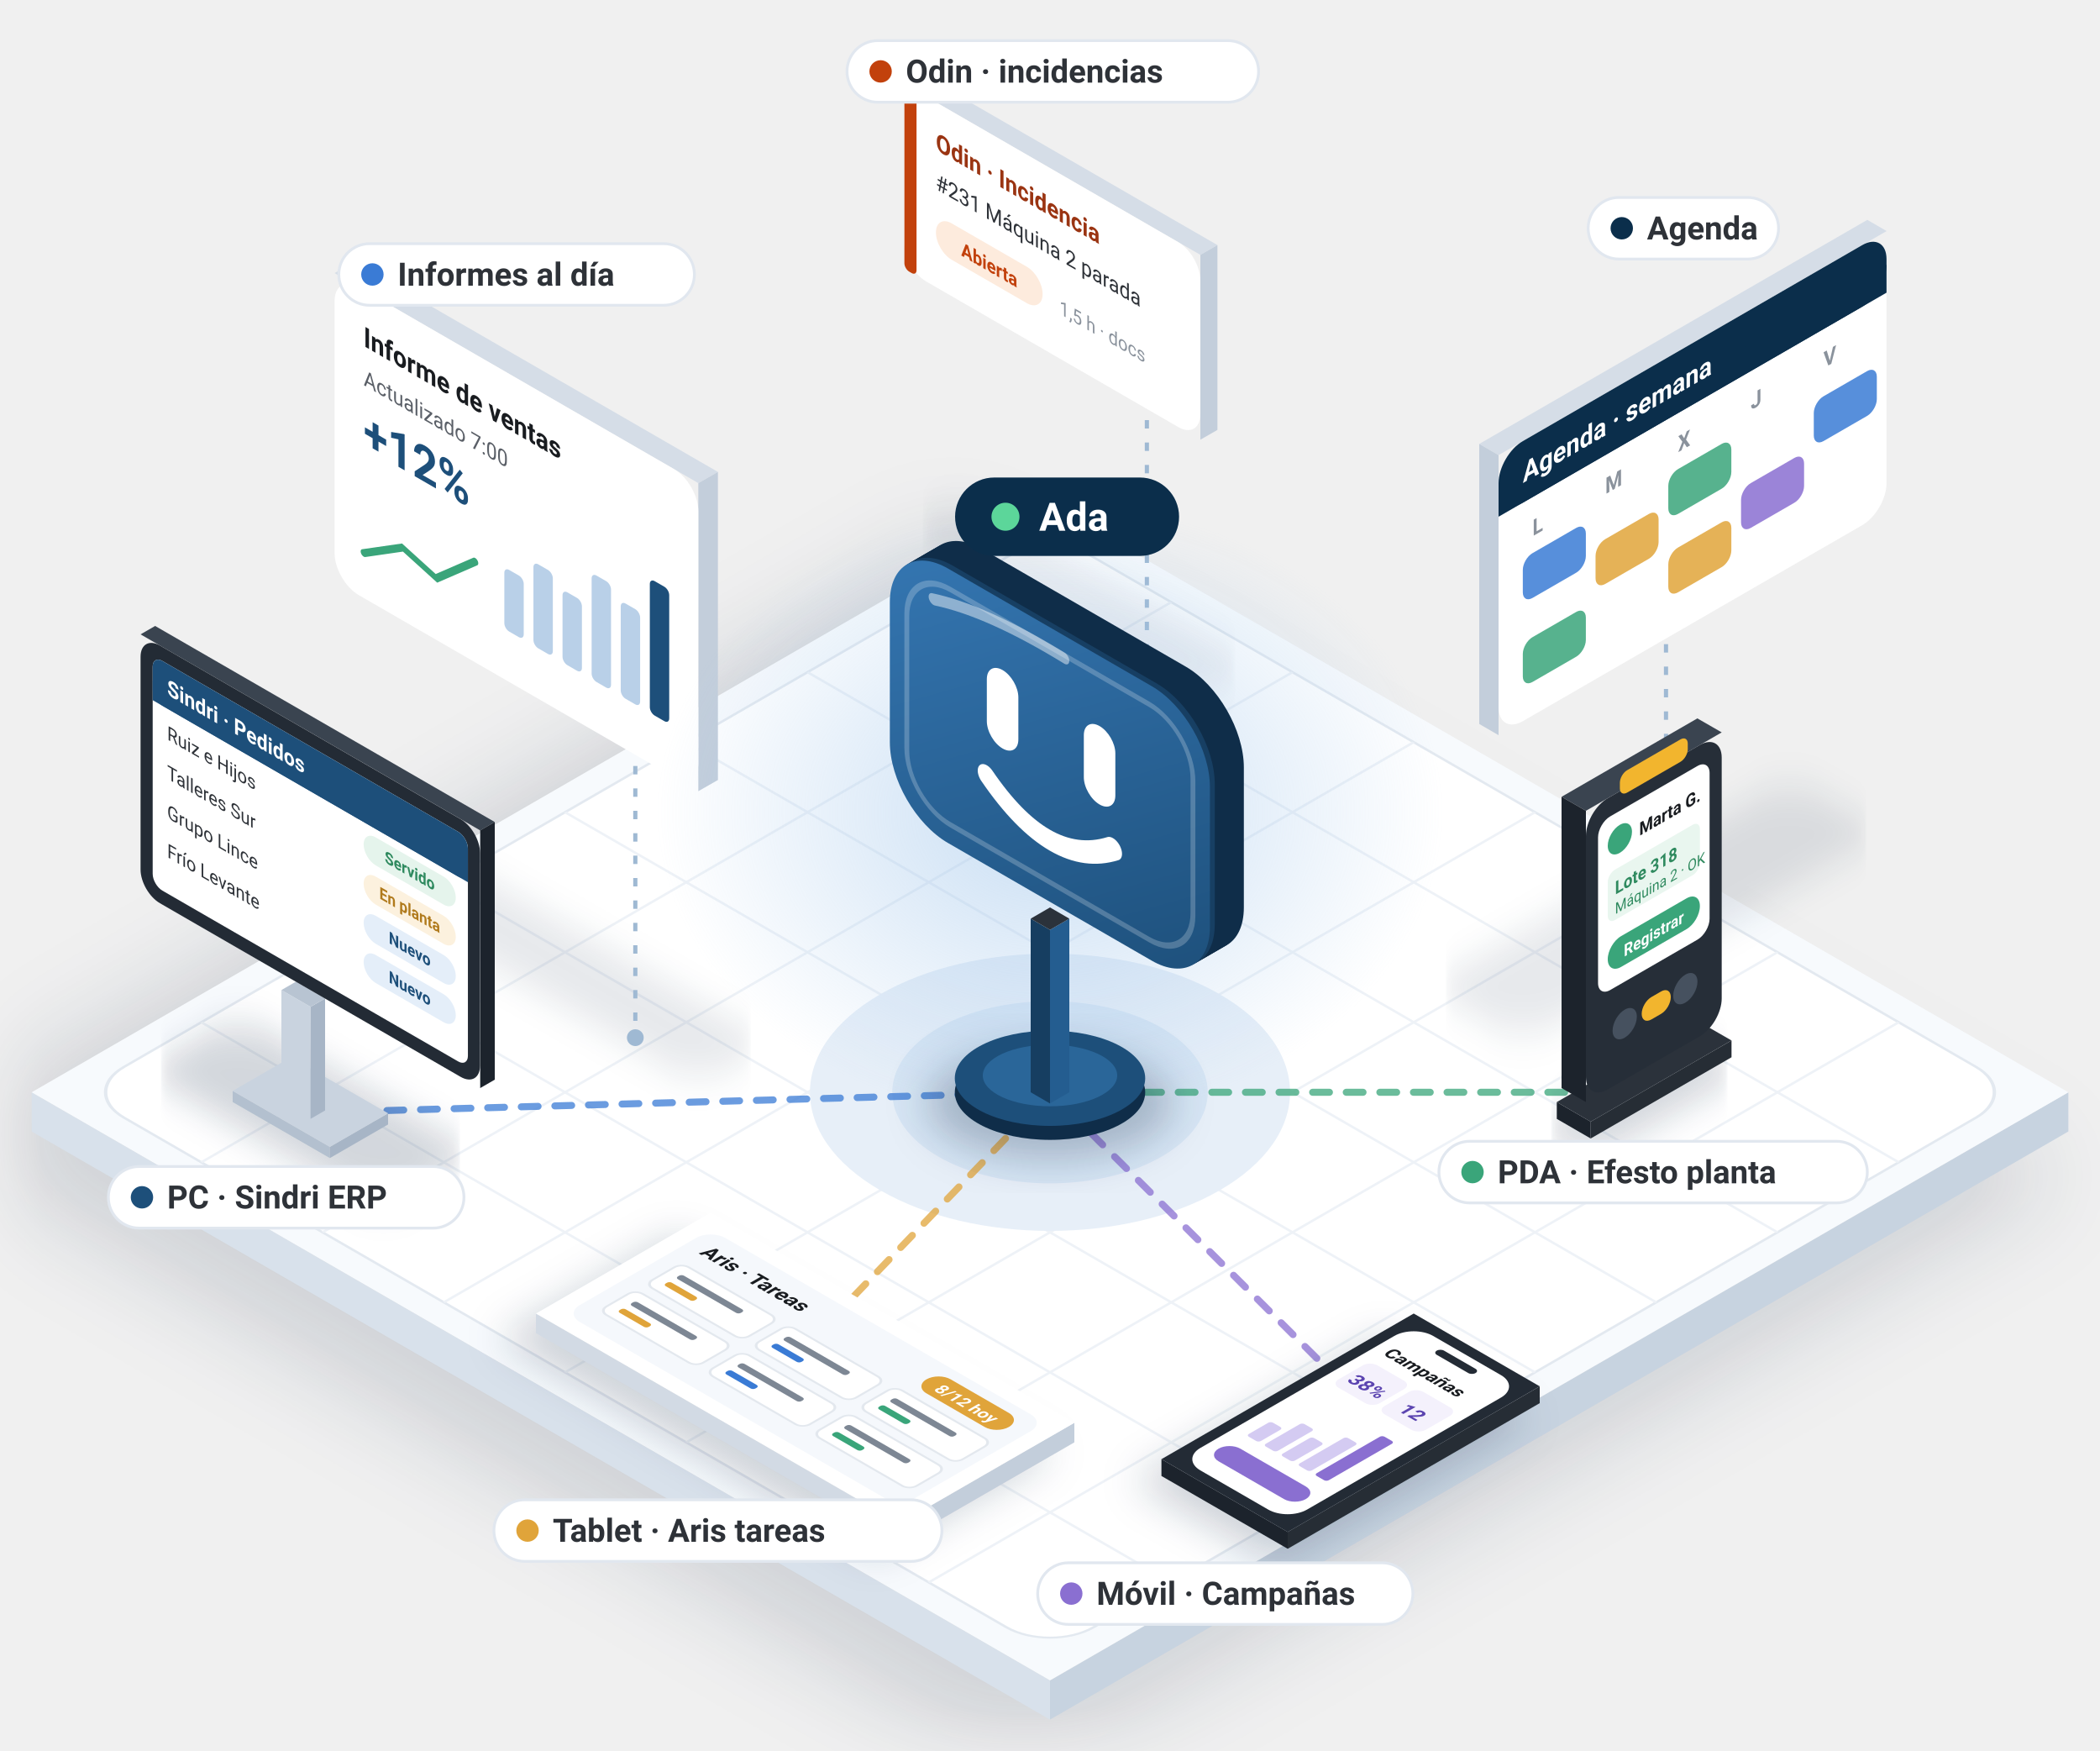
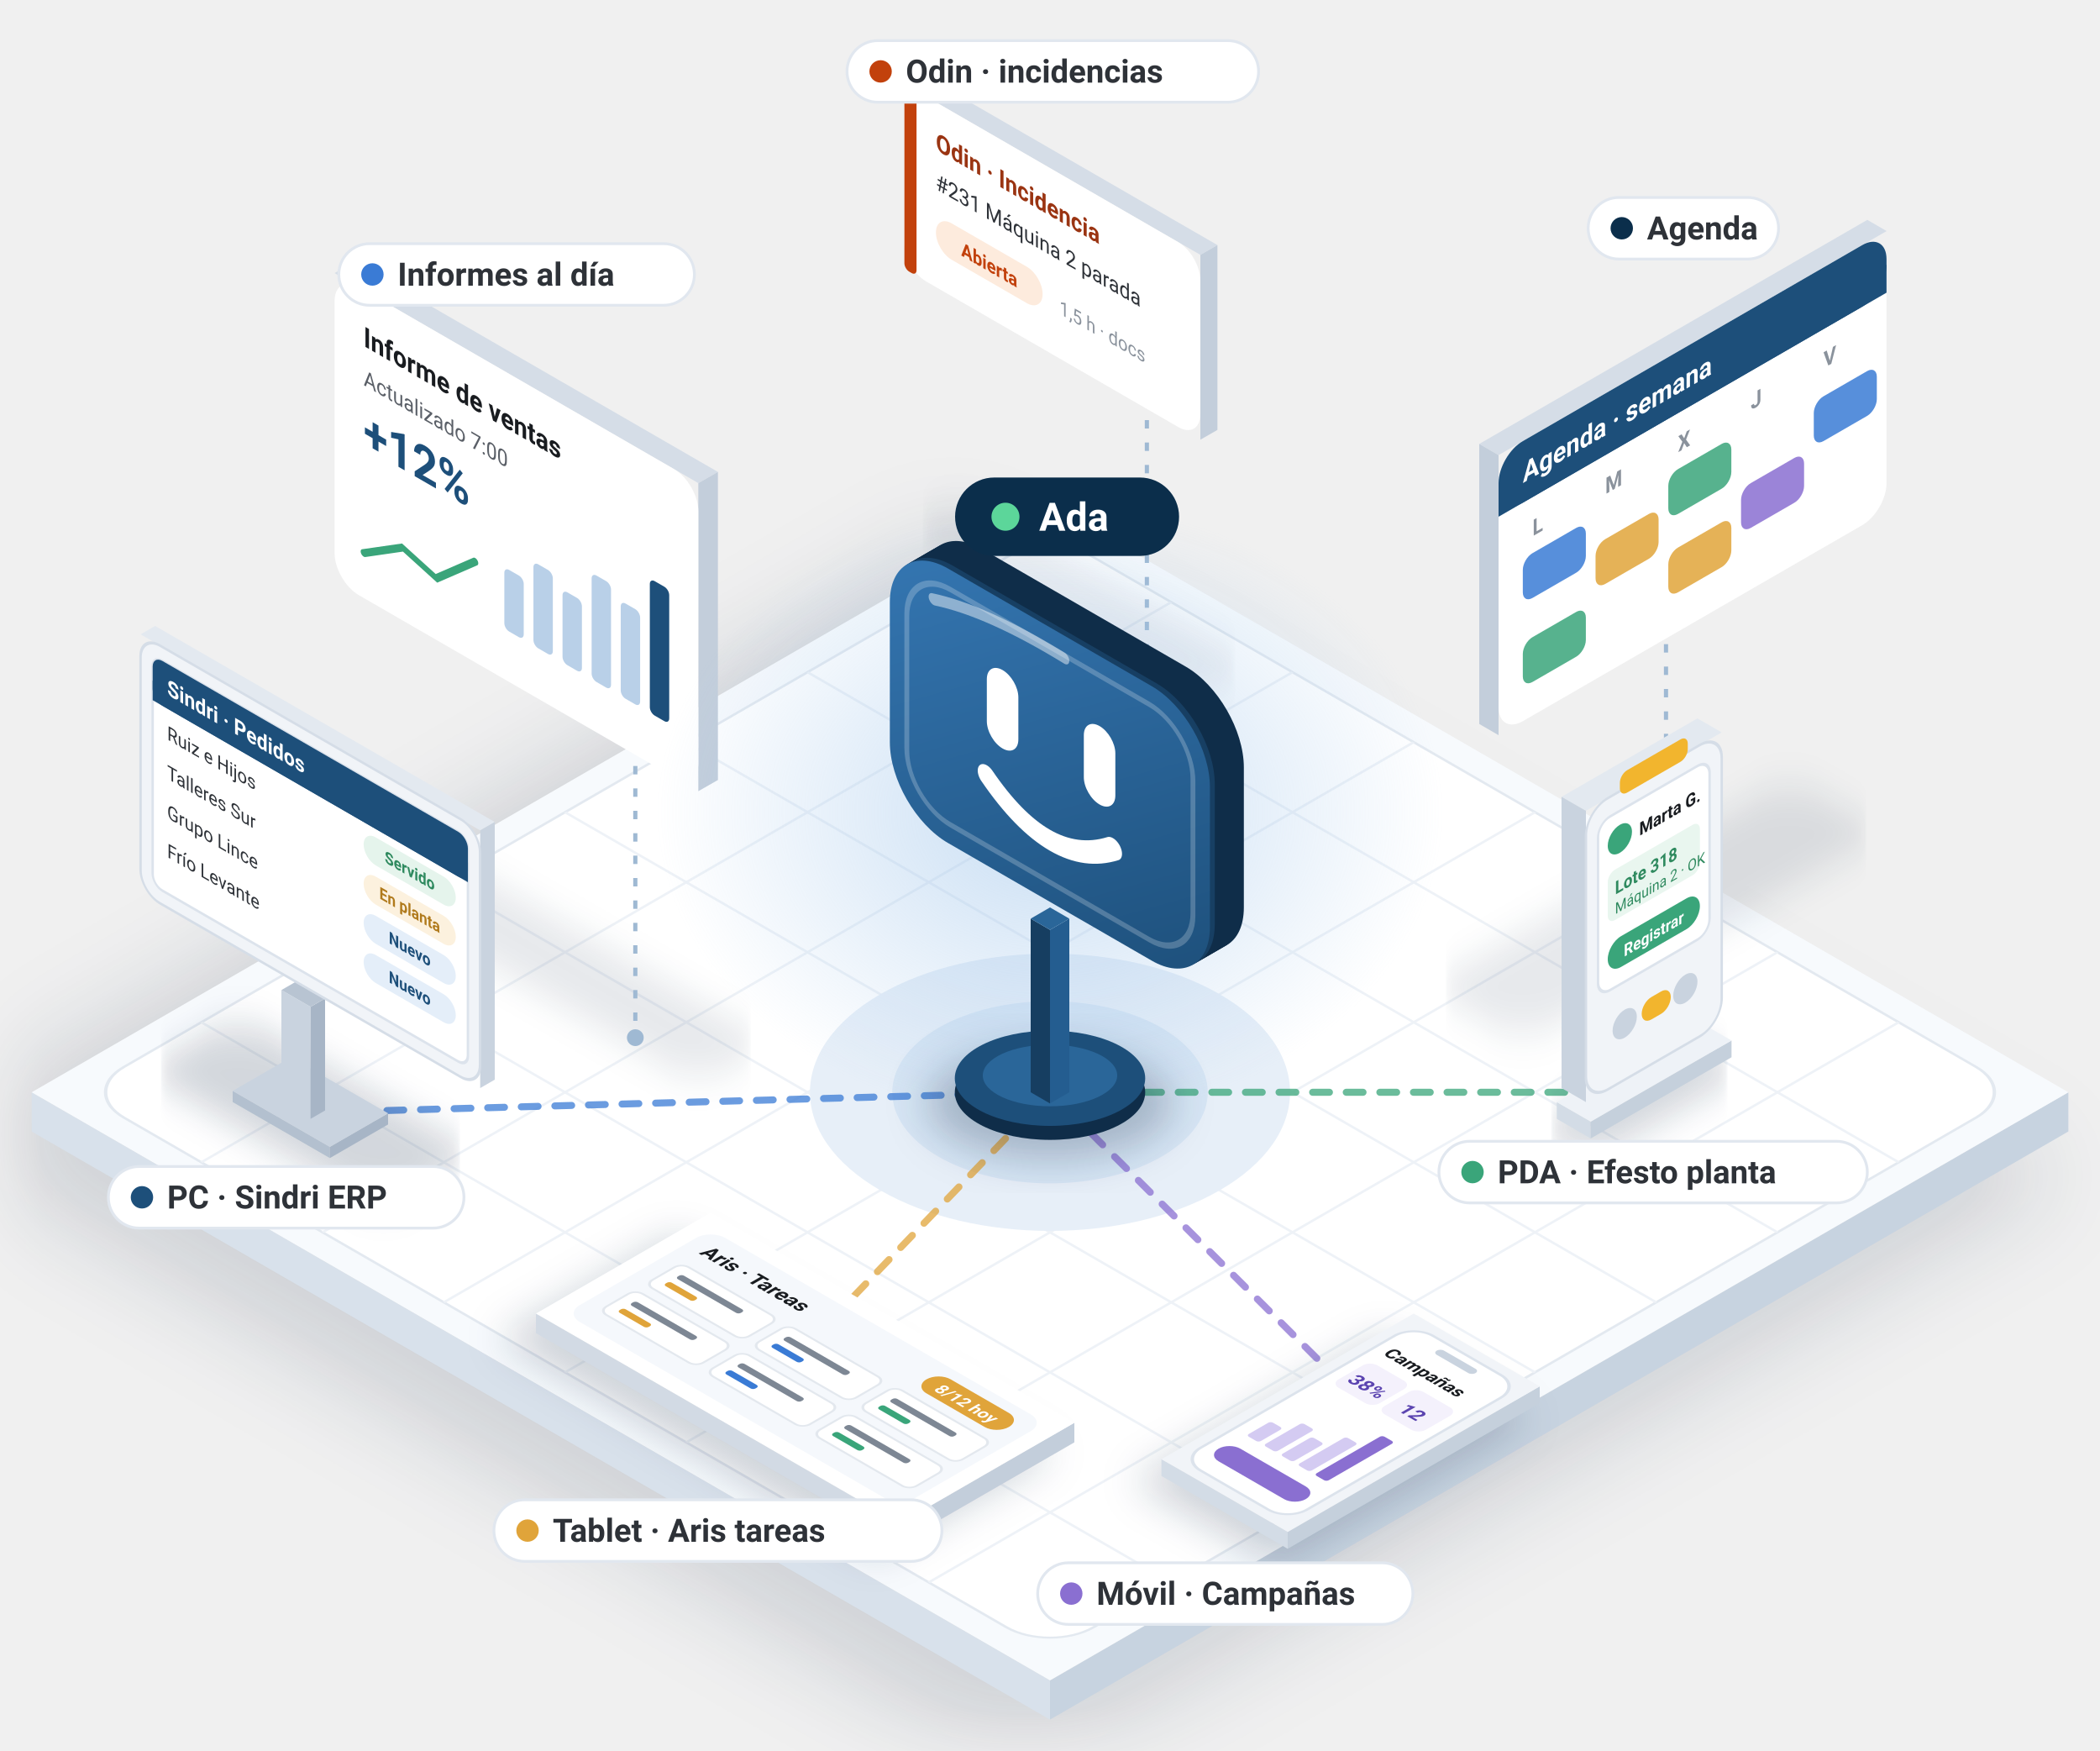
<svg xmlns="http://www.w3.org/2000/svg" viewBox="110 5 750 625" width="750" height="625" font-family="Roboto Flex, Roboto, Segoe UI, sans-serif">
  <style>.flota{animation:flota 5s ease-in-out infinite}.f2{animation-delay:-2.5s}.f3{animation-delay:-1.2s}@keyframes flota{0%,100%{transform:translateY(0)}50%{transform:translateY(-8px)}}.ojos{transform-box:fill-box;transform-origin:center;animation:parpadeo 5s infinite}@keyframes parpadeo{0%,92%,100%{transform:scaleY(1)}95%{transform:scaleY(.1)}}.halo{animation:latido 3s ease-in-out infinite;transform-box:fill-box;transform-origin:center}@keyframes latido{0%,100%{opacity:.8}50%{opacity:1}}@media (prefers-reduced-motion:reduce){.flota,.ojos,.halo{animation:none}.pk{display:none}}</style>
  <defs>
    <filter id="b1" x="-30%" y="-30%" width="160%" height="160%">
      <feGaussianBlur stdDeviation="16" />
    </filter>
    <filter id="b2" x="-30%" y="-30%" width="160%" height="160%">
      <feGaussianBlur stdDeviation="7" />
    </filter>
    <linearGradient id="cara" x1="0" y1="0" x2="1" y2="1">
      <stop offset="0" stop-color="#3577B3" />
      <stop offset="1" stop-color="#1D4F7A" />
    </linearGradient>
    <radialGradient id="halo">
      <stop offset="0" stop-color="#9CC3EA" stop-opacity=".55" />
      <stop offset="1" stop-color="#9CC3EA" stop-opacity="0" />
    </radialGradient>
  </defs>
  <polygon points="450.4,195.0 848.7,425.0 476.3,640.0 78.0,410.0" fill="#0F2340" opacity=".14" filter="url(#b1)" />
  <polygon points="121.3,409.0 485.0,619.0 485.0,605.0 121.3,395.0" fill="#D8E1EB" />
  <polygon points="848.7,409.0 485.0,619.0 485.0,605.0 848.7,395.0" fill="#C7D3E0" />
  <polygon points="485.0,185.0 848.7,395.0 485.0,605.0 121.3,395.0" fill="#F7FAFD" />
  <g transform="matrix(0.866,0.5,-0.866,0.5,485.0,185.0)">
    <rect x="10" y="10" width="400" height="400" rx="18" fill="#FFFFFF" stroke="#E3E9F0" />
    <line x1="60" y1="10" x2="60" y2="410" stroke="#EEF2F7" />
    <line x1="10" y1="60" x2="410" y2="60" stroke="#EEF2F7" />
    <line x1="110" y1="10" x2="110" y2="410" stroke="#EEF2F7" />
    <line x1="10" y1="110" x2="410" y2="110" stroke="#EEF2F7" />
    <line x1="160" y1="10" x2="160" y2="410" stroke="#EEF2F7" />
    <line x1="10" y1="160" x2="410" y2="160" stroke="#EEF2F7" />
    <line x1="210" y1="10" x2="210" y2="410" stroke="#EEF2F7" />
    <line x1="10" y1="210" x2="410" y2="210" stroke="#EEF2F7" />
    <line x1="260" y1="10" x2="260" y2="410" stroke="#EEF2F7" />
    <line x1="10" y1="260" x2="410" y2="260" stroke="#EEF2F7" />
    <line x1="310" y1="10" x2="310" y2="410" stroke="#EEF2F7" />
    <line x1="10" y1="310" x2="410" y2="310" stroke="#EEF2F7" />
    <line x1="360" y1="10" x2="360" y2="410" stroke="#EEF2F7" />
    <line x1="10" y1="360" x2="410" y2="360" stroke="#EEF2F7" />
    <circle cx="210" cy="210" r="70" fill="#E7EFF8" />
    <circle cx="210" cy="210" r="46" fill="#D6E5F4" />
  </g>
  <path d="M212.2 402.5 L485.0 395.0" stroke="#3A7BD5" stroke-width="2.5" stroke-linecap="round" stroke-dasharray="6 6" opacity=".75" />
  <circle r="4.5" fill="#3A7BD5" class="pk">
    <animateMotion dur="3.2s" begin="0.55s" repeatCount="indefinite" path="M212.2 402.5 L485.0 395.0" keyPoints="0;1" keyTimes="0;1" calcMode="linear" />
    <animate attributeName="opacity" values="0;1;1;0" keyTimes="0;.15;.85;1" dur="3.2s" begin="0.55s" repeatCount="indefinite" />
  </circle>
  <circle r="4.5" fill="#3A7BD5" class="pk">
    <animateMotion dur="3.2s" begin="2.15s" repeatCount="indefinite" path="M212.2 402.5 L485.0 395.0" keyPoints="0;1" keyTimes="0;1" calcMode="linear" />
    <animate attributeName="opacity" values="0;1;1;0" keyTimes="0;.15;.85;1" dur="3.2s" begin="2.15s" repeatCount="indefinite" />
  </circle>
  <path d="M692.8 395.0 L485.0 395.0" stroke="#3AA57A" stroke-width="2.5" stroke-linecap="round" stroke-dasharray="6 6" opacity=".75" />
  <circle r="4.5" fill="#3AA57A" class="pk">
    <animateMotion dur="3.2s" begin="1.10s" repeatCount="indefinite" path="M692.8 395.0 L485.0 395.0" keyPoints="0;1" keyTimes="0;1" calcMode="linear" />
    <animate attributeName="opacity" values="0;1;1;0" keyTimes="0;.15;.85;1" dur="3.2s" begin="1.10s" repeatCount="indefinite" />
  </circle>
  <circle r="4.5" fill="#3AA57A" class="pk">
    <animateMotion dur="3.2s" begin="2.70s" repeatCount="indefinite" path="M692.8 395.0 L485.0 395.0" keyPoints="0;1" keyTimes="0;1" calcMode="linear" />
    <animate attributeName="opacity" values="0;1;1;0" keyTimes="0;.15;.85;1" dur="3.2s" begin="2.70s" repeatCount="indefinite" />
  </circle>
  <path d="M398.4 485.0 L485.0 395.0" stroke="#E0A43A" stroke-width="2.5" stroke-linecap="round" stroke-dasharray="6 6" opacity=".75" />
  <circle r="4.5" fill="#E0A43A" class="pk">
    <animateMotion dur="3.2s" begin="1.65s" repeatCount="indefinite" path="M398.4 485.0 L485.0 395.0" keyPoints="0;1" keyTimes="0;1" calcMode="linear" />
    <animate attributeName="opacity" values="0;1;1;0" keyTimes="0;.15;.85;1" dur="3.2s" begin="1.65s" repeatCount="indefinite" />
  </circle>
  <circle r="4.5" fill="#E0A43A" class="pk">
    <animateMotion dur="3.2s" begin="3.25s" repeatCount="indefinite" path="M398.4 485.0 L485.0 395.0" keyPoints="0;1" keyTimes="0;1" calcMode="linear" />
    <animate attributeName="opacity" values="0;1;1;0" keyTimes="0;.15;.85;1" dur="3.2s" begin="3.25s" repeatCount="indefinite" />
  </circle>
  <path d="M580.3 490.0 L485.0 395.0" stroke="#8A6FD1" stroke-width="2.5" stroke-linecap="round" stroke-dasharray="6 6" opacity=".75" />
  <circle r="4.5" fill="#8A6FD1" class="pk">
    <animateMotion dur="3.2s" begin="2.20s" repeatCount="indefinite" path="M580.3 490.0 L485.0 395.0" keyPoints="0;1" keyTimes="0;1" calcMode="linear" />
    <animate attributeName="opacity" values="0;1;1;0" keyTimes="0;.15;.85;1" dur="3.2s" begin="2.20s" repeatCount="indefinite" />
  </circle>
  <circle r="4.5" fill="#8A6FD1" class="pk">
    <animateMotion dur="3.2s" begin="3.80s" repeatCount="indefinite" path="M580.3 490.0 L485.0 395.0" keyPoints="0;1" keyTimes="0;1" calcMode="linear" />
    <animate attributeName="opacity" values="0;1;1;0" keyTimes="0;.15;.85;1" dur="3.2s" begin="3.80s" repeatCount="indefinite" />
  </circle>
  <g transform="matrix(0.866,0.5,-0.866,0.5,749.1,282.5)">
    <rect width="40" height="150" rx="14" fill="#0F2340" opacity="0.1" filter="url(#b2)" />
  </g>
  <line x1="705.0" y1="227.0" x2="705.0" y2="332.0" stroke="#9FB9D3" stroke-width="1.5" stroke-dasharray="3 5" />
  <circle cx="705.0" cy="332.0" r="3" fill="#9FB9D3" />
  <g class="flota">
    <polygon points="638.3,163.5 776.9,83.5 783.8,87.5 645.2,167.5" fill="#D5DDE7" />
    <polygon points="638.3,163.5 645.2,167.5 645.2,267.5 638.3,263.5" fill="#C3CEDB" />
    <g transform="matrix(0.866,-0.5,0,1,645.2,167.5)">
      <rect width="160" height="100" rx="10" fill="#FFFFFF" />
-       <rect width="160" height="22" rx="10" fill="#0B2E4B" />
-       <rect y="12" width="160" height="10" fill="#0B2E4B" />
+       <rect width="160" height="22" rx="10" fill="#1D4F7A" />
+       <rect y="12" width="160" height="10" fill="#1D4F7A" />
      <text x="10" y="15" font-size="10" font-weight="700" fill="#FFFFFF">Agenda · semana</text>
      <text x="14" y="36" font-size="8" font-weight="700" fill="#8A929C">L</text>
      <text x="44" y="36" font-size="8" font-weight="700" fill="#8A929C">M</text>
      <text x="74" y="36" font-size="8" font-weight="700" fill="#8A929C">X</text>
      <text x="104" y="36" font-size="8" font-weight="700" fill="#8A929C">J</text>
      <text x="134" y="36" font-size="8" font-weight="700" fill="#8A929C">V</text>
      <rect x="10" y="42" width="26" height="16" rx="4" fill="#3A7BD5" opacity=".85" />
      <rect x="40" y="52" width="26" height="16" rx="4" fill="#E0A43A" opacity=".85" />
      <rect x="70" y="42" width="26" height="16" rx="4" fill="#3AA57A" opacity=".85" />
      <rect x="100" y="62" width="26" height="16" rx="4" fill="#8A6FD1" opacity=".85" />
      <rect x="130" y="46" width="26" height="16" rx="4" fill="#3A7BD5" opacity=".85" />
      <rect x="10" y="72" width="26" height="16" rx="4" fill="#3AA57A" opacity=".85" />
      <rect x="70" y="70" width="26" height="16" rx="4" fill="#E0A43A" opacity=".85" />
    </g>
    <g transform="translate(677.2,75.5)">
      <rect width="68" height="22" rx="11" fill="#FFFFFF" stroke="#E1E7EF" />
      <circle cx="12" cy="11" r="4" fill="#0B2E4B" />
      <text x="21" y="15" font-size="11.5" font-weight="600" fill="#2E3238">Agenda</text>
    </g>
  </g>
  <g transform="matrix(0.866,0.5,-0.866,0.5,255.5,302.5)">
    <rect width="150" height="30" rx="14" fill="#0F2340" opacity="0.1" filter="url(#b2)" />
  </g>
  <line x1="336.9" y1="270.5" x2="336.9" y2="375.5" stroke="#9FB9D3" stroke-width="1.5" stroke-dasharray="3 5" />
  <circle cx="336.9" cy="375.5" r="3" fill="#9FB9D3" />
  <g class="flota f2">
    <polygon points="236.5,98.5 366.4,173.5 359.4,177.5 229.5,102.5" fill="#D5DDE7" />
    <polygon points="366.4,173.5 359.4,177.5 359.4,287.5 366.4,283.5" fill="#C3CEDB" />
    <g transform="matrix(0.866,0.5,0,1,229.5,102.5)">
      <rect width="150" height="110" rx="10" fill="#FFFFFF" />
      <text x="12" y="20" font-size="10" font-weight="700" fill="#191C20">Informe de ventas</text>
      <text x="12" y="34" font-size="8" fill="#5A5F67">Actualizado 7:00</text>
      <text x="12" y="56" font-size="18" font-weight="700" fill="#1D4F7A">+12%</text>
      <rect x="70" y="70" width="8" height="22" rx="2" fill="#B9D0E8" />
      <rect x="82" y="62" width="8" height="30" rx="2" fill="#B9D0E8" />
      <rect x="94" y="66" width="8" height="26" rx="2" fill="#B9D0E8" />
      <rect x="106" y="54" width="8" height="38" rx="2" fill="#B9D0E8" />
      <rect x="118" y="58" width="8" height="34" rx="2" fill="#B9D0E8" />
      <rect x="130" y="44" width="8" height="48" rx="2" fill="#1D4F7A" />
      <path d="M12 94 L28 84 L42 88 L58 74" fill="none" stroke="#3AA57A" stroke-width="2.5" stroke-linecap="round" />
    </g>
    <g transform="translate(231.0,92.0)">
      <rect width="127" height="22" rx="11" fill="#FFFFFF" stroke="#E1E7EF" />
      <circle cx="12" cy="11" r="4" fill="#3A7BD5" />
      <text x="21" y="15" font-size="11.5" font-weight="600" fill="#2E3238">Informes al día</text>
    </g>
  </g>
  <g transform="matrix(0.866,0.5,-0.866,0.5,453.8,183.0)">
    <rect width="120" height="24" rx="14" fill="#0F2340" opacity="0.08" filter="url(#b2)" />
  </g>
  <line x1="519.6" y1="147.0" x2="519.6" y2="241.0" stroke="#9FB9D3" stroke-width="1.5" stroke-dasharray="3 5" />
  <circle cx="519.6" cy="241.0" r="3" fill="#9FB9D3" />
  <g class="flota f3">
    <polygon points="439.1,31.5 544.8,92.5 538.7,96.0 433.0,35.0" fill="#D5DDE7" />
    <polygon points="544.8,92.5 538.7,96.0 538.7,162.0 544.8,158.5" fill="#C3CEDB" />
    <g transform="matrix(0.866,0.5,0,1,433.0,35.0)">
      <rect width="122" height="66" rx="9" fill="#FFFFFF" />
      <rect width="5" height="66" rx="2" fill="#C2410C" />
      <text x="13" y="17" font-size="9" font-weight="700" fill="#9A3412">Odin · Incidencia</text>
      <text x="13" y="31" font-size="8" fill="#2E3238">#231 Máquina 2 parada</text>
      <rect x="13" y="40" width="44" height="13" rx="6.5" fill="#FDEBDD" />
      <text x="35" y="49.5" text-anchor="middle" font-size="7" font-weight="700" fill="#C2410C">Abierta</text>
      <text x="64" y="50" font-size="7" fill="#8A929C">1,5 h · docs</text>
    </g>
    <g transform="translate(412.5,19.5)">
      <rect width="147" height="22" rx="11" fill="#FFFFFF" stroke="#E1E7EF" />
      <circle cx="12" cy="11" r="4" fill="#C2410C" />
      <text x="21" y="15" font-size="11.5" font-weight="600" fill="#2E3238">Odin · incidencias</text>
    </g>
  </g>
  <g transform="matrix(0.866,0.5,-0.866,0.5,712.8,375.5)">
    <rect width="24" height="64" rx="14" fill="#0F2340" opacity="0.18" filter="url(#b2)" />
  </g>
-   <polygon points="666.0,404.5 678.1,411.5 678.1,405.5 666.0,398.5" fill="#1C232C" />
-   <polygon points="728.4,382.5 678.1,411.5 678.1,405.5 728.4,376.5" fill="#262D35" />
-   <polygon points="716.2,369.5 728.4,376.5 678.1,405.5 666.0,398.5" fill="#2B323B" />
-   <polygon points="667.7,289.5 716.2,261.5 724.9,266.5 676.4,294.5" fill="#3A4450" />
-   <polygon points="667.7,289.5 676.4,294.5 676.4,398.5 667.7,393.5" fill="#1C232C" />
+   <polygon points="666.0,404.5 678.1,411.5 678.1,405.5 666.0,398.5" fill="#D3DCE6" />
+   <polygon points="728.4,382.5 678.1,411.5 678.1,405.5 728.4,376.5" fill="#C5D0DC" />
+   <polygon points="716.2,369.5 728.4,376.5 678.1,405.5 666.0,398.5" fill="#EEF2F7" />
+   <polygon points="667.7,289.5 716.2,261.5 724.9,266.5 676.4,294.5" fill="#E3E9F0" />
+   <polygon points="667.7,289.5 676.4,294.5 676.4,398.5 667.7,393.5" fill="#C9D3DF" />
  <g transform="matrix(0.866,-0.5,0,1,676.4,294.5)">
-     <rect width="56" height="104" rx="9" fill="#262E38" />
+     <rect width="56" height="104" rx="9" fill="#F1F4F8" stroke="#D5DDE7" />
    <rect x="14" y="-6" width="28" height="8" rx="3" fill="#F2B52E" />
-     <rect x="5" y="7" width="46" height="62" rx="5" fill="#FFFFFF" />
+     <rect x="5" y="7" width="46" height="62" rx="5" fill="#FFFFFF" stroke="#DCE3EC" />
    <circle cx="14" cy="17" r="5" fill="#3AA57A" />
    <text x="22" y="20" font-size="6.5" font-weight="700" fill="#191C20">Marta G.</text>
    <rect x="9" y="27" width="38" height="18" rx="3" fill="#E9F6EF" />
    <text x="12" y="36" font-size="6.5" font-weight="700" fill="#2F8A5F">Lote 318</text>
    <text x="12" y="43" font-size="5.5" fill="#2F8A5F">Máquina 2 · OK</text>
    <rect x="9" y="52" width="38" height="11" rx="5.5" fill="#3AA57A" />
    <text x="28" y="60" text-anchor="middle" font-size="6" font-weight="700" fill="#FFFFFF">Registrar</text>
-     <circle cx="16" cy="84" r="5" fill="#46515F" />
+     <circle cx="16" cy="84" r="5" fill="#C9D3DF" />
    <rect x="23" y="80" width="12" height="8" rx="4" fill="#F2B52E" />
-     <circle cx="41" cy="84" r="5" fill="#46515F" />
+     <circle cx="41" cy="84" r="5" fill="#C9D3DF" />
  </g>
  <ellipse cx="485.0" cy="295.0" rx="140" ry="110" fill="url(#halo)" class="halo" />
  <ellipse cx="485.0" cy="399.0" rx="44" ry="20" fill="#0F2340" opacity=".25" filter="url(#b2)" />
  <ellipse cx="485.0" cy="395.0" rx="34" ry="17" fill="#0F2D49" />
  <ellipse cx="485.0" cy="390.0" rx="34" ry="17" fill="#1D4F7A" />
  <ellipse cx="485.0" cy="389.0" rx="24" ry="11" fill="#2A6699" />
  <polygon points="478.1,395.0 485.0,399.0 485.0,337.0 478.1,333.0" fill="#163E61" />
  <polygon points="491.9,395.0 485.0,399.0 485.0,337.0 491.9,333.0" fill="#245D90" />
-   <polygon points="485.0,329.0 491.9,333.0 485.0,337.0 478.1,333.0" fill="#2B323B" />
+   <polygon points="485.0,329.0 491.9,333.0 485.0,337.0 478.1,333.0" fill="#2A6699" />
  <rect x="0" y="0" width="132" height="98" rx="24" fill="#0F2D49" transform="translate(12.12,-7.00) matrix(0.866,0.5,0,1,427.8,196.0)" />
  <rect x="0" y="0" width="132" height="98" rx="24" fill="#0F2D49" transform="translate(11.26,-6.50) matrix(0.866,0.5,0,1,427.8,196.0)" />
  <rect x="0" y="0" width="132" height="98" rx="24" fill="#0F2D49" transform="translate(10.39,-6.00) matrix(0.866,0.5,0,1,427.8,196.0)" />
  <rect x="0" y="0" width="132" height="98" rx="24" fill="#0F2D49" transform="translate(9.53,-5.50) matrix(0.866,0.5,0,1,427.8,196.0)" />
  <rect x="0" y="0" width="132" height="98" rx="24" fill="#0F2D49" transform="translate(8.66,-5.00) matrix(0.866,0.5,0,1,427.8,196.0)" />
  <rect x="0" y="0" width="132" height="98" rx="24" fill="#0F2D49" transform="translate(7.79,-4.50) matrix(0.866,0.5,0,1,427.8,196.0)" />
  <rect x="0" y="0" width="132" height="98" rx="24" fill="#0F2D49" transform="translate(6.93,-4.00) matrix(0.866,0.5,0,1,427.8,196.0)" />
  <rect x="0" y="0" width="132" height="98" rx="24" fill="#0F2D49" transform="translate(6.06,-3.50) matrix(0.866,0.5,0,1,427.8,196.0)" />
  <rect x="0" y="0" width="132" height="98" rx="24" fill="#0F2D49" transform="translate(5.20,-3.00) matrix(0.866,0.5,0,1,427.8,196.0)" />
  <rect x="0" y="0" width="132" height="98" rx="24" fill="#0F2D49" transform="translate(4.33,-2.50) matrix(0.866,0.5,0,1,427.8,196.0)" />
  <rect x="0" y="0" width="132" height="98" rx="24" fill="#0F2D49" transform="translate(3.46,-2.00) matrix(0.866,0.5,0,1,427.8,196.0)" />
  <rect x="0" y="0" width="132" height="98" rx="24" fill="#0F2D49" transform="translate(2.60,-1.50) matrix(0.866,0.5,0,1,427.8,196.0)" />
  <rect x="0" y="0" width="132" height="98" rx="24" fill="#173F63" transform="translate(1.73,-1.00) matrix(0.866,0.5,0,1,427.8,196.0)" />
  <rect x="0" y="0" width="132" height="98" rx="24" fill="#173F63" transform="translate(0.87,-0.50) matrix(0.866,0.5,0,1,427.8,196.0)" />
  <g transform="matrix(0.866,0.5,0,1,427.8,196.0)">
    <rect width="132" height="98" rx="24" fill="url(#cara)" />
    <rect x="7" y="7" width="118" height="84" rx="18" fill="none" stroke="#FFFFFF" stroke-opacity=".22" stroke-width="2" />
    <path d="M18 14 Q40 7 72 8" fill="none" stroke="#FFFFFF" stroke-opacity=".45" stroke-width="4" stroke-linecap="round" />
    <g class="ojos">
      <rect x="40" y="25" width="13" height="28" rx="6.5" fill="#FFFFFF" />
      <rect x="80" y="25" width="13" height="28" rx="6.5" fill="#FFFFFF" />
    </g>
    <path d="M40 66 Q66 86 92 66" fill="none" stroke="#FFFFFF" stroke-width="7.5" stroke-linecap="round" />
  </g>
  <g transform="translate(451.1,175.5)">
    <rect width="80" height="28" rx="14" fill="#0B2E4B" />
    <circle cx="18" cy="14" r="5" fill="#5CD69A" />
    <text x="30" y="19" font-size="14" font-weight="700" fill="#FFFFFF">Ada</text>
  </g>
  <g transform="matrix(0.866,0.5,-0.866,0.5,194.9,367.5)">
    <rect width="100" height="40" rx="14" fill="#0F2340" opacity="0.18" filter="url(#b2)" />
  </g>
  <polygon points="193.1,398.5 227.8,418.5 227.8,414.5 193.1,394.5" fill="#B3C0CF" />
  <polygon points="248.6,406.5 227.8,418.5 227.8,414.5 248.6,402.5" fill="#A7B5C6" />
  <polygon points="213.9,382.5 248.6,402.5 227.8,414.5 193.1,394.5" fill="#C9D3DF" />
  <polygon points="210.5,398.5 220.9,404.5 220.9,364.5 210.5,358.5" fill="#C9D3DF" />
  <polygon points="226.1,401.5 220.9,404.5 220.9,364.5 226.1,361.5" fill="#A7B5C6" />
  <polygon points="215.7,355.5 226.1,361.5 220.9,364.5 210.5,358.5" fill="#B8C4D2" />
-   <polygon points="165.4,228.5 286.7,298.5 281.5,301.5 160.2,231.5" fill="#3A4450" />
-   <polygon points="286.7,298.5 281.5,301.5 281.5,393.5 286.7,390.5" fill="#1C232C" />
+   <polygon points="165.4,228.5 286.7,298.5 281.5,301.5 160.2,231.5" fill="#E3E9F0" />
+   <polygon points="286.7,298.5 281.5,301.5 281.5,393.5 286.7,390.5" fill="#C9D3DF" />
  <g transform="matrix(0.866,0.5,0,1,160.2,231.5)">
-     <rect width="140" height="92" rx="8" fill="#232B35" />
-     <rect x="5" y="5" width="130" height="82" rx="4" fill="#FFFFFF" />
+     <rect width="140" height="92" rx="8" fill="#F1F4F8" stroke="#D5DDE7" />
+     <rect x="5" y="5" width="130" height="82" rx="4" fill="#FFFFFF" stroke="#DCE3EC" />
    <rect x="5" y="5" width="130" height="16" rx="4" fill="#1D4F7A" />
    <rect x="5" y="14" width="130" height="7" fill="#1D4F7A" />
    <text x="11" y="16" font-size="8" font-weight="700" fill="#FFFFFF">Sindri · Pedidos</text>
    <text x="11" y="32" font-size="7" fill="#2E3238">Ruiz e Hijos</text>
    <rect x="92" y="24" width="38" height="10" rx="5" fill="#E5F4EC" />
    <text x="111" y="31" text-anchor="middle" font-size="6" font-weight="700" fill="#2F8A5F">Servido</text>
    <text x="11" y="46" font-size="7" fill="#2E3238">Talleres Sur</text>
    <rect x="92" y="38" width="38" height="10" rx="5" fill="#FCF1DE" />
    <text x="111" y="45" text-anchor="middle" font-size="6" font-weight="700" fill="#B07A1C">En planta</text>
    <text x="11" y="60" font-size="7" fill="#2E3238">Grupo Lince</text>
    <rect x="92" y="52" width="38" height="10" rx="5" fill="#E4EEF9" />
    <text x="111" y="59" text-anchor="middle" font-size="6" font-weight="700" fill="#1D4F7A">Nuevo</text>
    <text x="11" y="74" font-size="7" fill="#2E3238">Frío Levante</text>
    <rect x="92" y="66" width="38" height="10" rx="5" fill="#E4EEF9" />
    <text x="111" y="73" text-anchor="middle" font-size="6" font-weight="700" fill="#1D4F7A">Nuevo</text>
  </g>
  <polygon points="351.6,446.0 486.7,524.0 422.6,561.0 287.5,483.0" fill="#0F2340" opacity=".2" filter="url(#b2)" />
  <polygon points="301.4,481.0 431.3,556.0 431.3,549.0 301.4,474.0" fill="#D2DAE4" />
  <polygon points="493.7,520.0 431.3,556.0 431.3,549.0 493.7,513.0" fill="#C3CEDB" />
  <polygon points="363.8,438.0 493.7,513.0 431.3,549.0 301.4,474.0" fill="#FFFFFF" />
  <g transform="matrix(0.866,0.5,-0.866,0.5,363.8,438.0)">
    <rect x="6" y="6" width="138" height="60" rx="6" fill="#F5F8FC" />
    <text x="12" y="17" font-size="7.5" font-weight="700" fill="#191C20">Aris · Tareas</text>
    <rect x="104" y="10" width="34" height="10" rx="5" fill="#E0A43A" />
    <text x="121" y="17.5" text-anchor="middle" font-size="6" font-weight="700" fill="#FFFFFF">8/12 hoy</text>
    <rect x="12" y="24" width="40" height="15" rx="3" fill="#FFFFFF" stroke="#E3E8EE" stroke-width=".8" />
    <rect x="16" y="28" width="26" height="2.5" rx="1" fill="#7D8794" />
    <rect x="16" y="33" width="12" height="2.5" rx="1" fill="#E0A43A" />
    <rect x="12" y="43" width="40" height="15" rx="3" fill="#FFFFFF" stroke="#E3E8EE" stroke-width=".8" />
    <rect x="16" y="47" width="26" height="2.5" rx="1" fill="#7D8794" />
    <rect x="16" y="52" width="12" height="2.5" rx="1" fill="#E0A43A" />
    <rect x="56" y="24" width="40" height="15" rx="3" fill="#FFFFFF" stroke="#E3E8EE" stroke-width=".8" />
    <rect x="60" y="28" width="26" height="2.5" rx="1" fill="#7D8794" />
    <rect x="60" y="33" width="12" height="2.5" rx="1" fill="#3A7BD5" />
    <rect x="56" y="43" width="40" height="15" rx="3" fill="#FFFFFF" stroke="#E3E8EE" stroke-width=".8" />
    <rect x="60" y="47" width="26" height="2.5" rx="1" fill="#7D8794" />
    <rect x="60" y="52" width="12" height="2.5" rx="1" fill="#3A7BD5" />
    <rect x="100" y="24" width="40" height="15" rx="3" fill="#FFFFFF" stroke="#E3E8EE" stroke-width=".8" />
    <rect x="104" y="28" width="26" height="2.5" rx="1" fill="#7D8794" />
    <rect x="104" y="33" width="12" height="2.5" rx="1" fill="#3AA57A" />
    <rect x="100" y="43" width="40" height="15" rx="3" fill="#FFFFFF" stroke="#E3E8EE" stroke-width=".8" />
    <rect x="104" y="47" width="26" height="2.5" rx="1" fill="#7D8794" />
    <rect x="104" y="52" width="12" height="2.5" rx="1" fill="#3AA57A" />
  </g>
  <polygon points="604.5,482.0 656.5,512.0 566.4,564.0 514.4,534.0" fill="#0F2340" opacity=".2" filter="url(#b2)" />
-   <polygon points="524.8,532.0 569.9,558.0 569.9,552.0 524.8,526.0" fill="#1C232C" />
-   <polygon points="659.9,506.0 569.9,558.0 569.9,552.0 659.9,500.0" fill="#262D35" />
-   <polygon points="614.9,474.0 659.9,500.0 569.9,552.0 524.8,526.0" fill="#232B35" />
+   <polygon points="524.8,532.0 569.9,558.0 569.9,552.0 524.8,526.0" fill="#D3DCE6" />
+   <polygon points="659.9,506.0 569.9,558.0 569.9,552.0 659.9,500.0" fill="#C5D0DC" />
+   <polygon points="614.9,474.0 659.9,500.0 569.9,552.0 524.8,526.0" fill="#F1F4F8" />
  <g transform="matrix(0.866,0.5,-0.866,0.5,614.9,474.0)">
-     <rect x="4" y="4" width="44" height="96" rx="8" fill="#FFFFFF" />
-     <rect x="18" y="7" width="16" height="3" rx="1.5" fill="#232B35" />
+     <rect x="4" y="4" width="44" height="96" rx="8" fill="#FFFFFF" stroke="#DCE3EC" />
+     <rect x="18" y="7" width="16" height="3" rx="1.5" fill="#C9D3DF" />
    <text x="8" y="21" font-size="6.5" font-weight="700" fill="#191C20">Campañas</text>
    <rect x="8" y="26" width="17" height="16" rx="3" fill="#F4F1FC" />
    <text x="10" y="38" font-size="7" font-weight="700" fill="#5B44B0">38%</text>
    <rect x="27" y="26" width="17" height="16" rx="3" fill="#F4F1FC" />
    <text x="31" y="38" font-size="7" font-weight="700" fill="#5B44B0">12</text>
    <rect x="9" y="68" width="5" height="10" rx="1" fill="#D4CBF2" />
    <rect x="16" y="62" width="5" height="16" rx="1" fill="#D4CBF2" />
    <rect x="23" y="65" width="5" height="13" rx="1" fill="#D4CBF2" />
    <rect x="30" y="58" width="5" height="20" rx="1" fill="#D4CBF2" />
    <rect x="37" y="50" width="5" height="28" rx="1" fill="#8A6FD1" />
    <rect x="8" y="84" width="36" height="9" rx="4.5" fill="#8A6FD1" />
  </g>
  <g transform="translate(148.7,421.5)">
    <rect width="127" height="22" rx="11" fill="#FFFFFF" stroke="#E1E7EF" />
    <circle cx="12" cy="11" r="4" fill="#1D4F7A" />
    <text x="21" y="15" font-size="11.5" font-weight="600" fill="#2E3238">PC · Sindri ERP</text>
  </g>
  <g transform="translate(623.9,412.5)">
    <rect width="153" height="22" rx="11" fill="#FFFFFF" stroke="#E1E7EF" />
    <circle cx="12" cy="11" r="4" fill="#3AA57A" />
    <text x="21" y="15" font-size="11.5" font-weight="600" fill="#2E3238">PDA · Efesto planta</text>
  </g>
  <g transform="translate(286.4,540.5)">
    <rect width="160" height="22" rx="11" fill="#FFFFFF" stroke="#E1E7EF" />
    <circle cx="12" cy="11" r="4" fill="#E0A43A" />
    <text x="21" y="15" font-size="11.5" font-weight="600" fill="#2E3238">Tablet · Aris tareas</text>
  </g>
  <g transform="translate(480.6,563.0)">
    <rect width="134" height="22" rx="11" fill="#FFFFFF" stroke="#E1E7EF" />
    <circle cx="12" cy="11" r="4" fill="#8A6FD1" />
    <text x="21" y="15" font-size="11.5" font-weight="600" fill="#2E3238">Móvil · Campañas</text>
  </g>
</svg>
